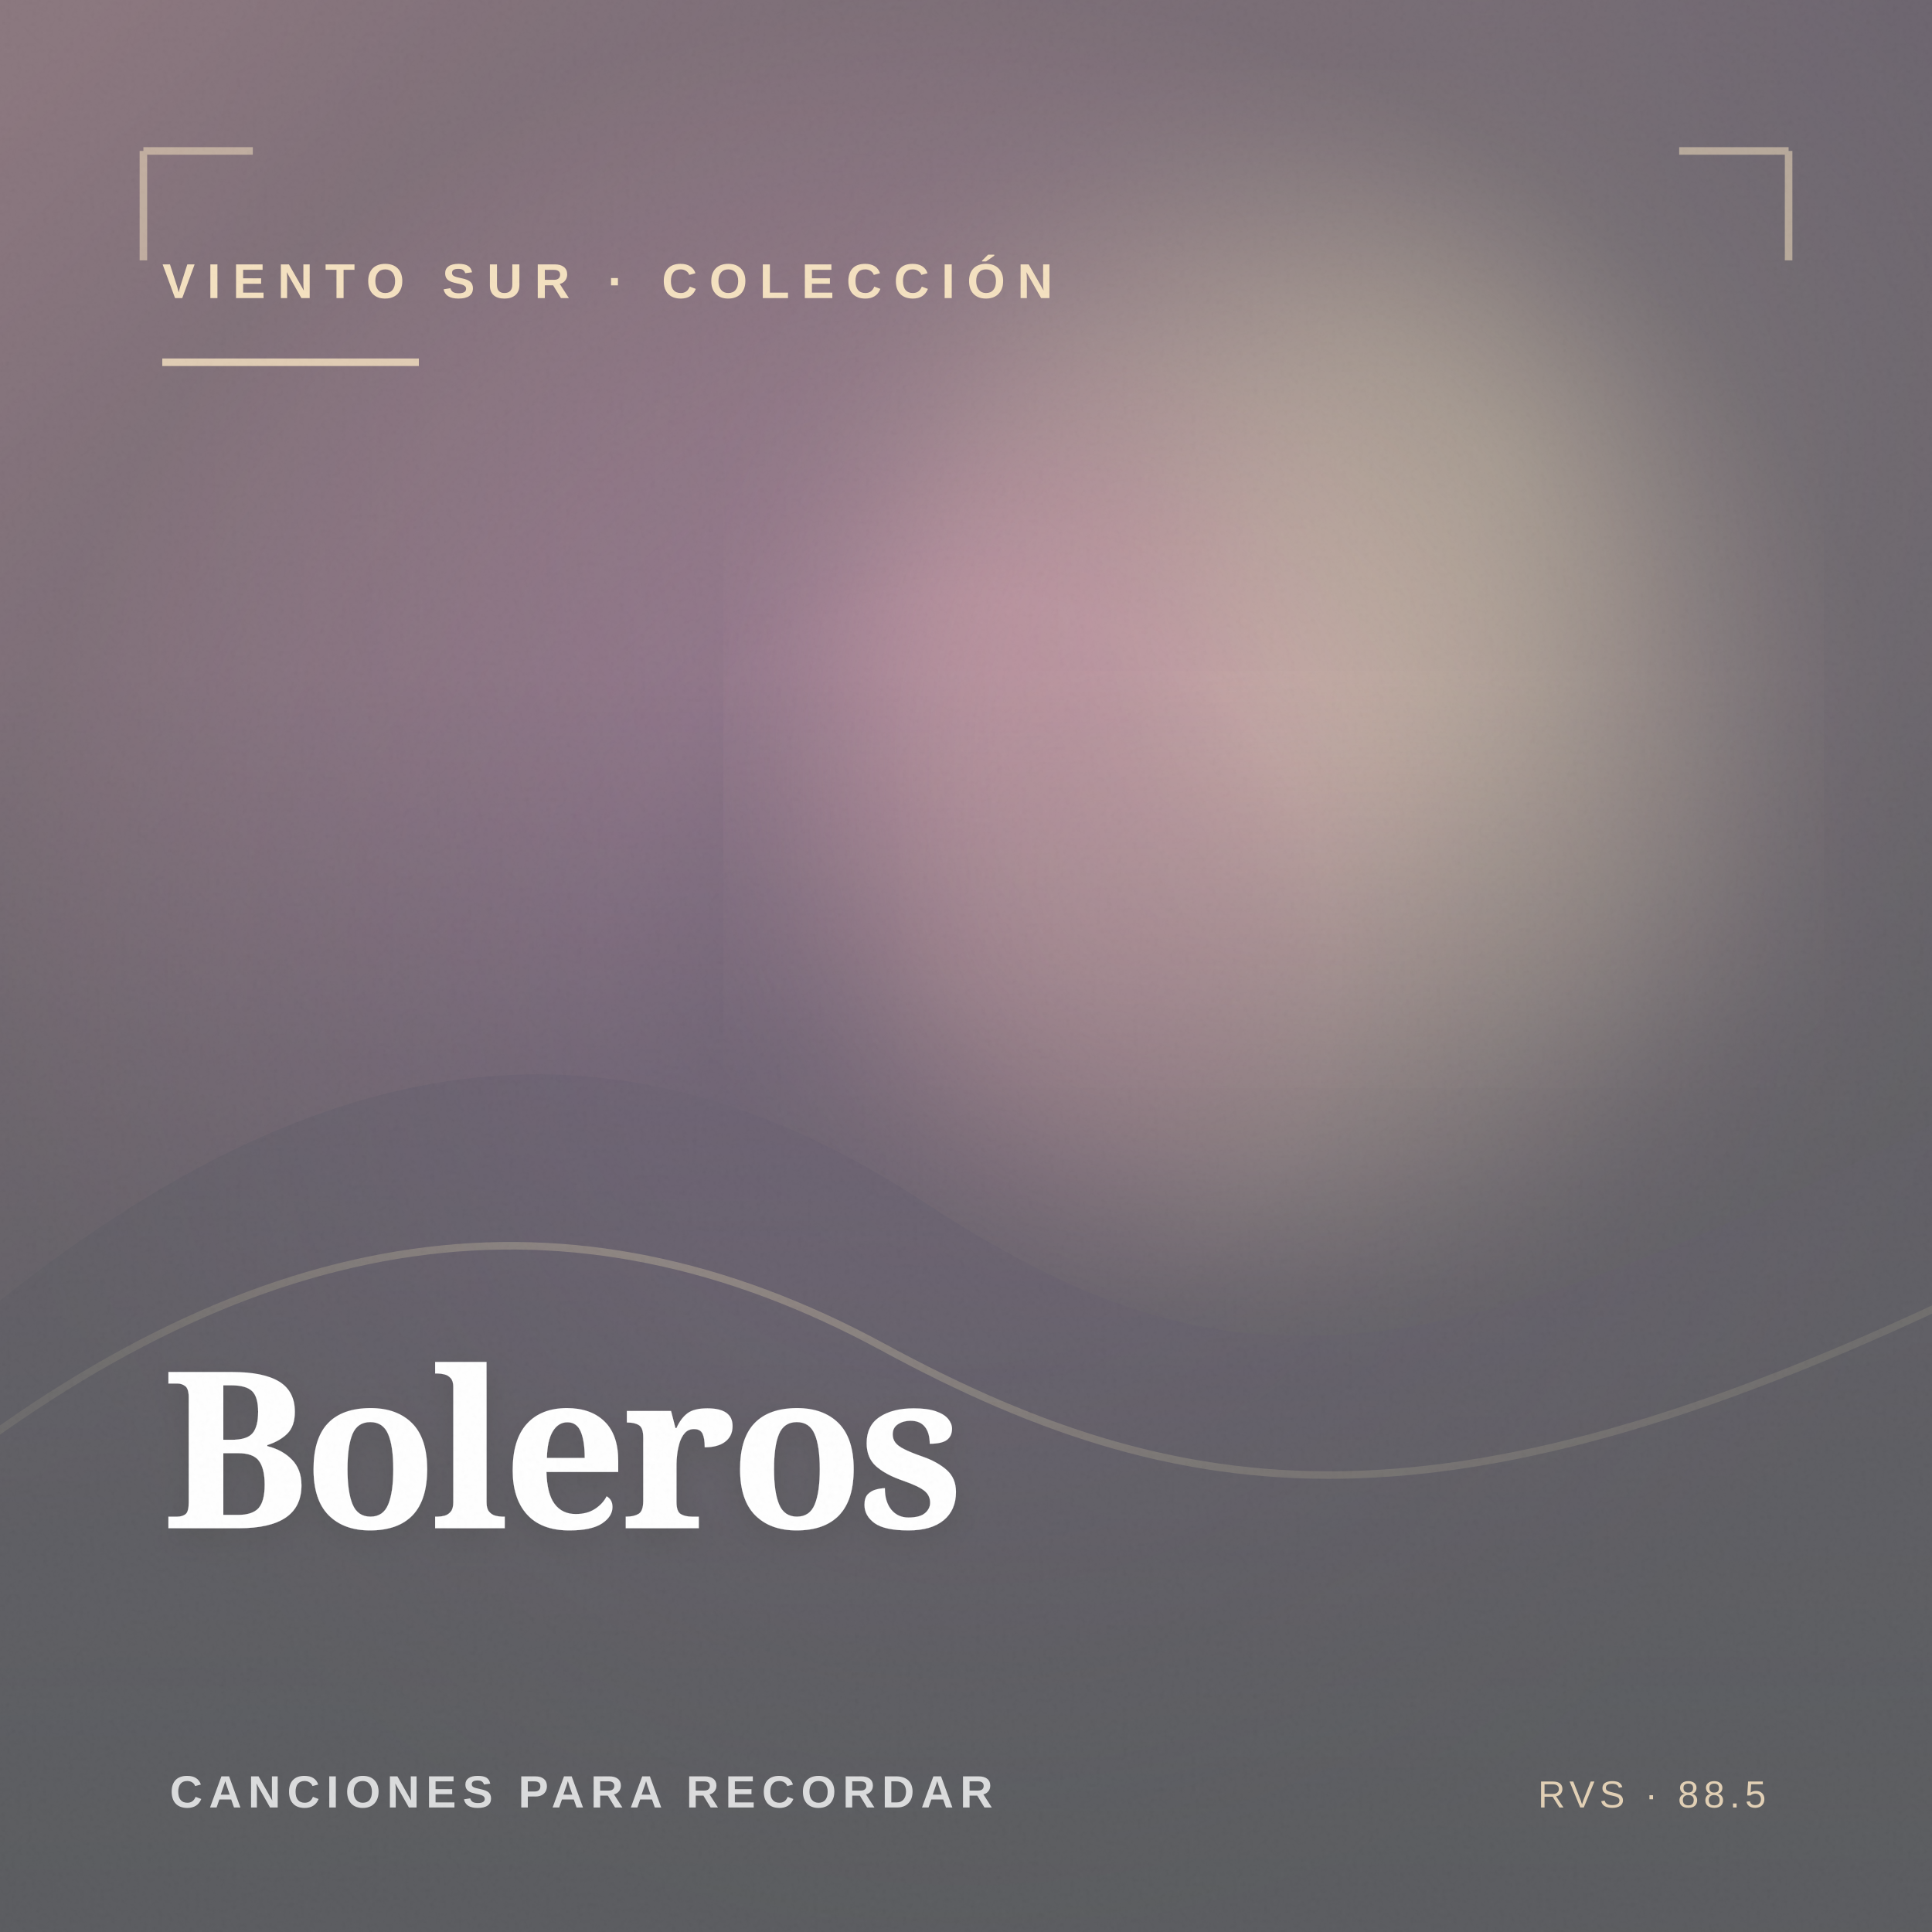
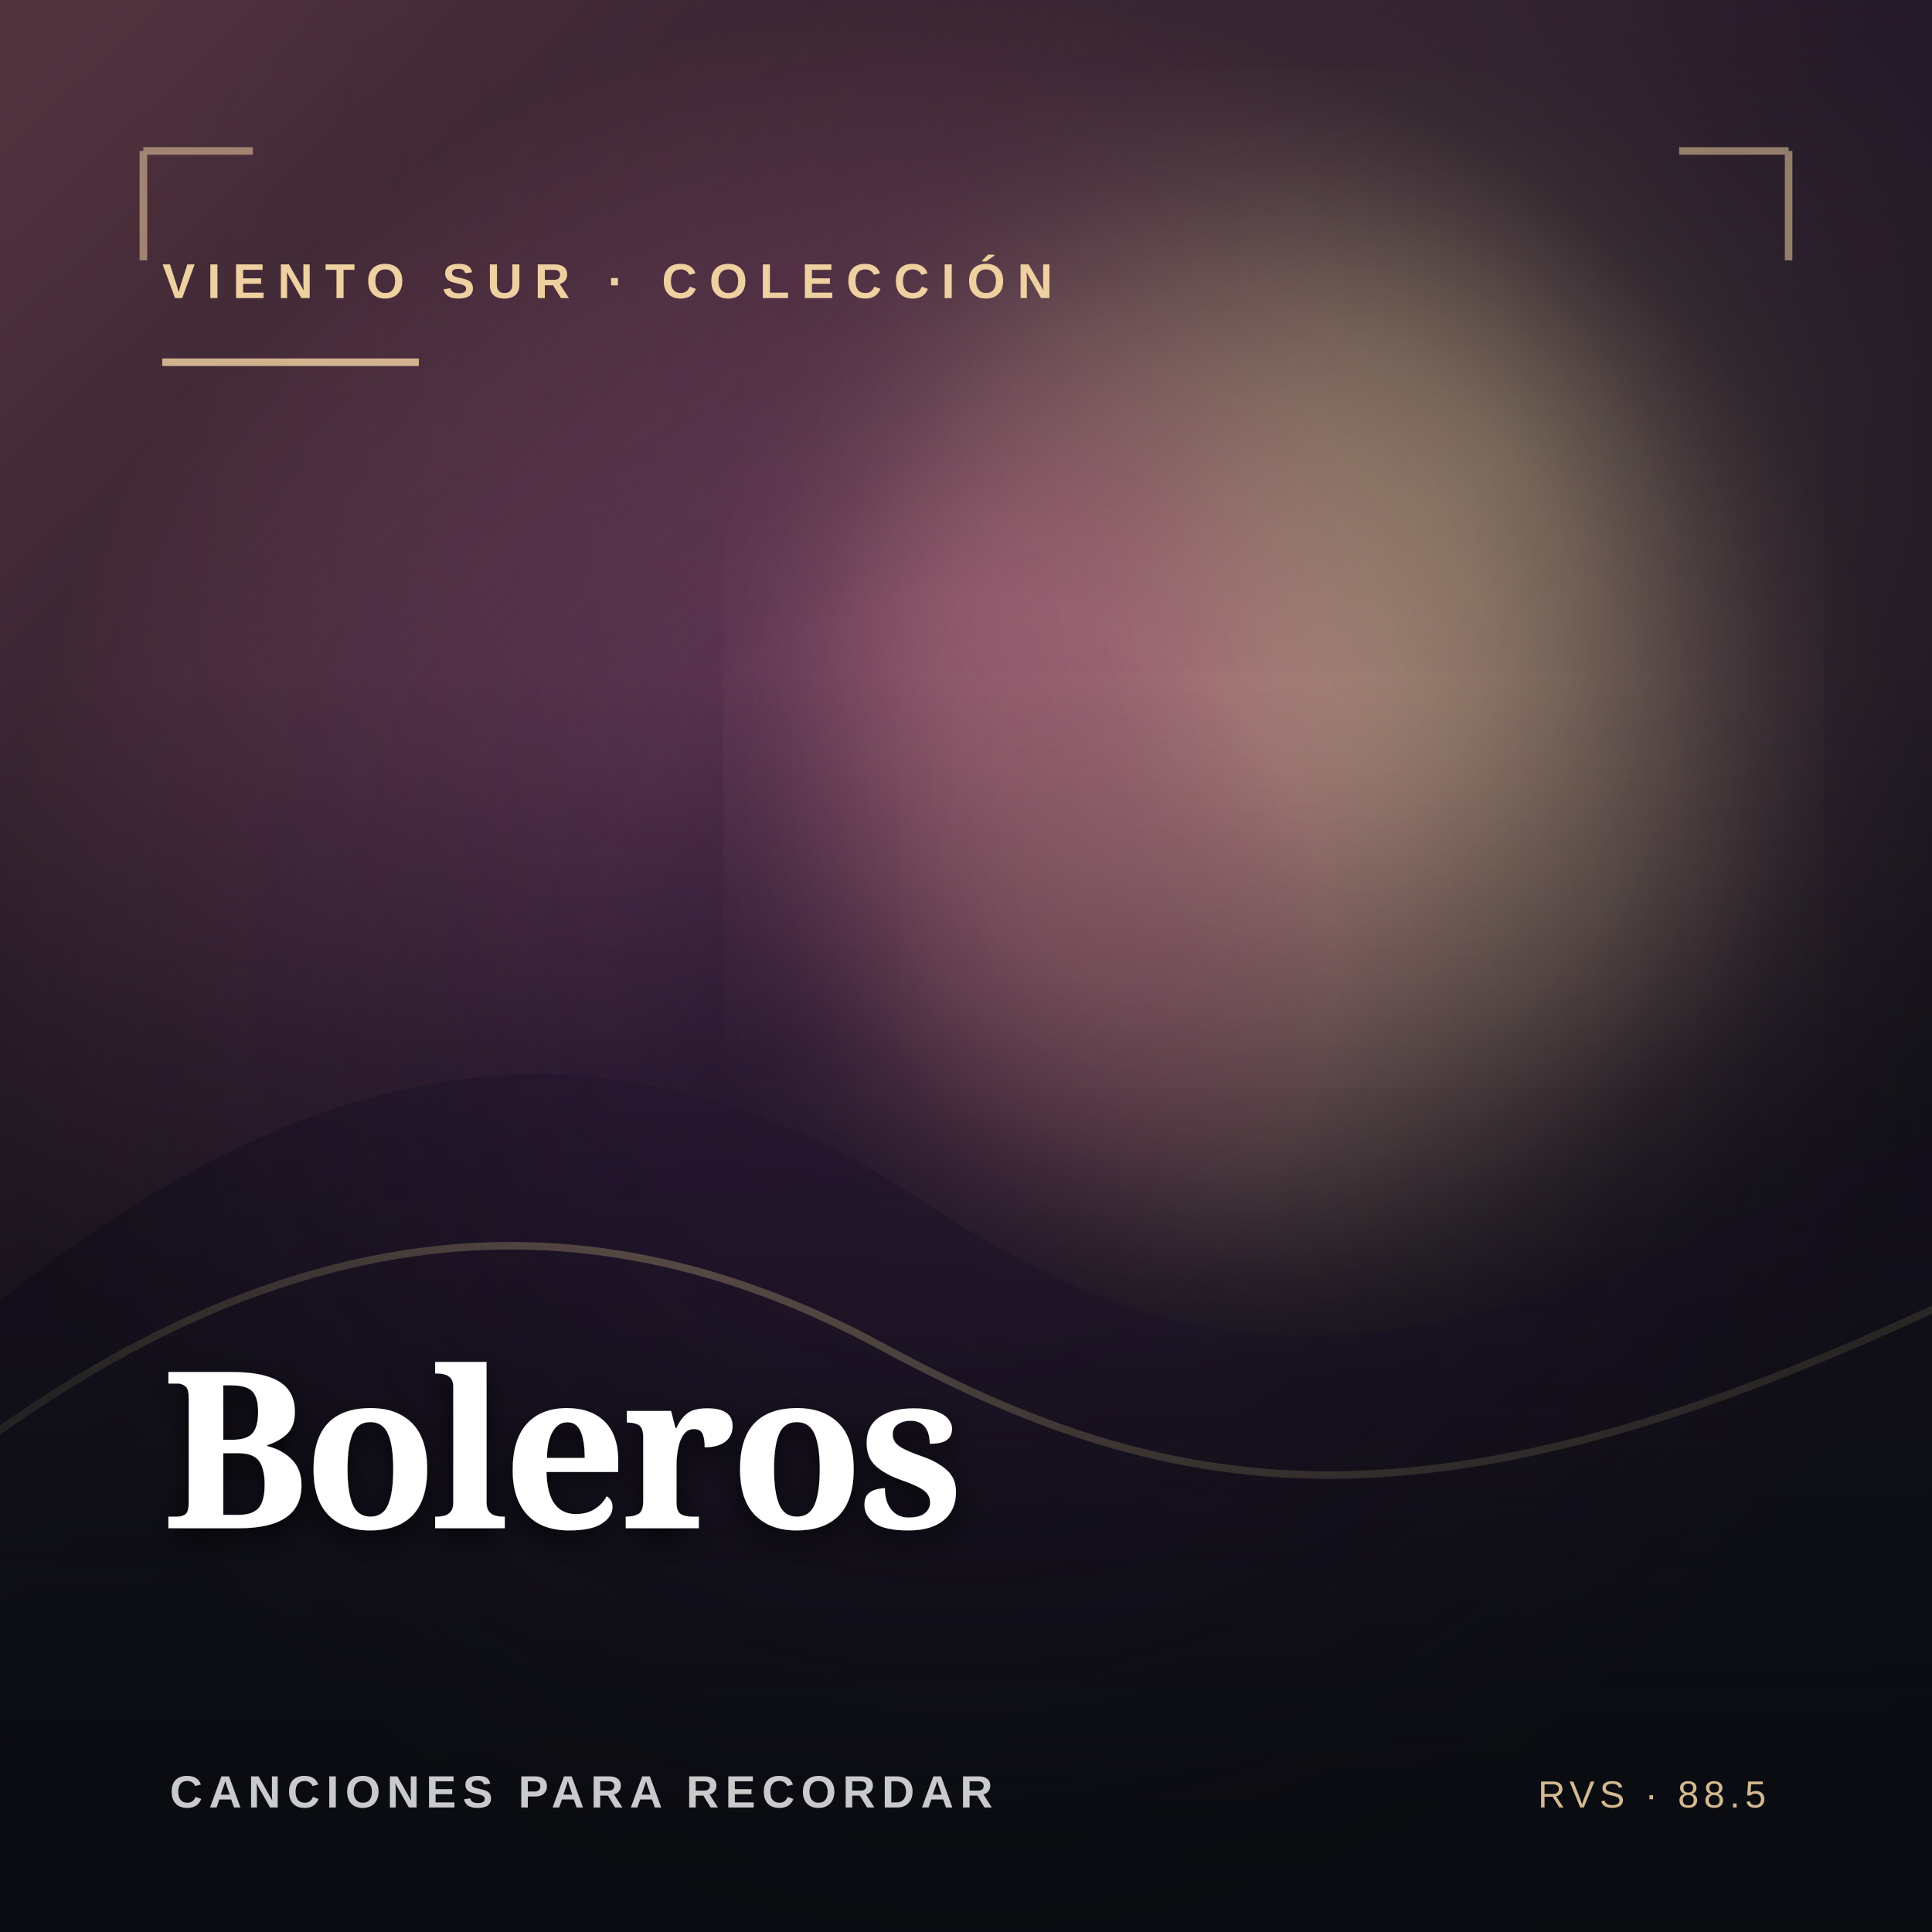
<svg xmlns="http://www.w3.org/2000/svg" viewBox="0 0 512 512" role="img" aria-label="Portada de álbum: Boleros">
  <defs>
    <linearGradient id="bg" x1=".04" y1=".02" x2=".94" y2=".98">
      <stop stop-color="#ab6378" />
      <stop offset=".48" stop-color="#321b3c" />
      <stop offset="1" stop-color="#101419" />
    </linearGradient>
    <radialGradient id="wash" cx=".77" cy=".24" r=".69">
      <stop stop-color="#efd1a1" stop-opacity=".36" />
      <stop offset=".55" stop-color="#ab6378" stop-opacity=".13" />
      <stop offset="1" stop-color="#321b3c" stop-opacity="0" />
    </radialGradient>
    <linearGradient id="shade" x1="0" y1="0" x2="0" y2="1">
      <stop offset=".35" stop-color="#080b0f" stop-opacity="0" />
      <stop offset=".68" stop-color="#080b0f" stop-opacity=".5" />
      <stop offset="1" stop-color="#080b0f" stop-opacity=".96" />
    </linearGradient>
    <radialGradient id="vignette">
      <stop offset=".38" stop-color="#080b0e" stop-opacity="0" />
      <stop offset="1" stop-color="#080b0e" stop-opacity=".55" />
    </radialGradient>
    <filter id="blur">
      <feGaussianBlur stdDeviation="24" />
-     </filter>
-     <filter id="grain">
-       <feTurbulence type="fractalNoise" baseFrequency=".72" numOctaves="3" seed="58" stitchTiles="stitch" />
-       <feColorMatrix type="saturate" values="0" />
-       <feComponentTransfer>
-         <feFuncA type="table" tableValues="0 .26" />
-       </feComponentTransfer>
-       <feBlend in="SourceGraphic" mode="soft-light" />
    </filter>
    <filter id="shadow" x="-20%" y="-30%" width="140%" height="170%">
      <feGaussianBlur in="SourceAlpha" stdDeviation="4" result="blur" />
      <feOffset dy="3" />
      <feComponentTransfer>
        <feFuncA type="linear" slope=".65" />
      </feComponentTransfer>
      <feMerge>
        <feMergeNode />
        <feMergeNode in="SourceGraphic" />
      </feMerge>
    </filter>
  </defs>
  <path fill="url(#bg)" d="M0 0h512v512H0z" />
  <path fill="url(#wash)" d="M0 0h512v512H0z" />
  <g>
    <g filter="url(#blur)" opacity=".8">
      <ellipse cx="344" cy="189" rx="115" ry="142" fill="#efd1a1" opacity=".4" />
      <ellipse cx="292" cy="208" rx="76" ry="110" fill="#ab6378" opacity=".72" />
      <ellipse cx="372" cy="143" rx="53" ry="82" fill="#efd1a1" opacity=".45" />
    </g>
    <path d="M-24 365c99-89 182-103 268-47 82 54 136 52 302-38v245H-24Z" fill="#321b3c" opacity=".78" />
    <path d="M-20 394c89-71 171-82 254-37s154 52 301-21" fill="none" stroke="#efd1a1" stroke-width="2" opacity=".56" />
  </g>
  <ellipse cx="363" cy="233" rx="104" ry="46" fill="#efd1a1" opacity=".12" filter="url(#blur)" />
  <path fill="url(#shade)" d="M0 0h512v512H0z" />
  <path fill="url(#vignette)" d="M0 0h512v512H0z" />
  <path d="M38 40h29m-29 0v29m436-29h-29m29 0v29" fill="none" stroke="#efd1a1" stroke-width="2" opacity=".53" />
  <text x="43" y="79" fill="#efd1a1" font-family="Arial,sans-serif" font-size="13" font-weight="700" letter-spacing="3.2">VIENTO SUR  ·  COLECCIÓN</text>
  <path d="M43 96h68" stroke="#efd1a1" stroke-width="2" opacity=".82" />
  <g filter="url(#shadow)">
    <text x="43" y="405" class="title" fill="#fff" font-family="Georgia,serif" font-weight="700" letter-spacing="-1.6" font-size="58">Boleros</text>
  </g>
  <text x="45" y="479" fill="#fff" fill-opacity=".78" font-family="Arial,sans-serif" font-size="12" font-weight="700" letter-spacing="1.7">CANCIONES PARA RECORDAR</text>
  <text x="468" y="479" text-anchor="end" fill="#efd1a1" fill-opacity=".88" font-family="Arial,sans-serif" font-size="10" letter-spacing="1.3">RVS  ·  88.5</text>
-   <g filter="url(#grain)" opacity=".34">
-     <path fill="#fff" d="M0 0h512v512H0z" />
-   </g>
</svg>
